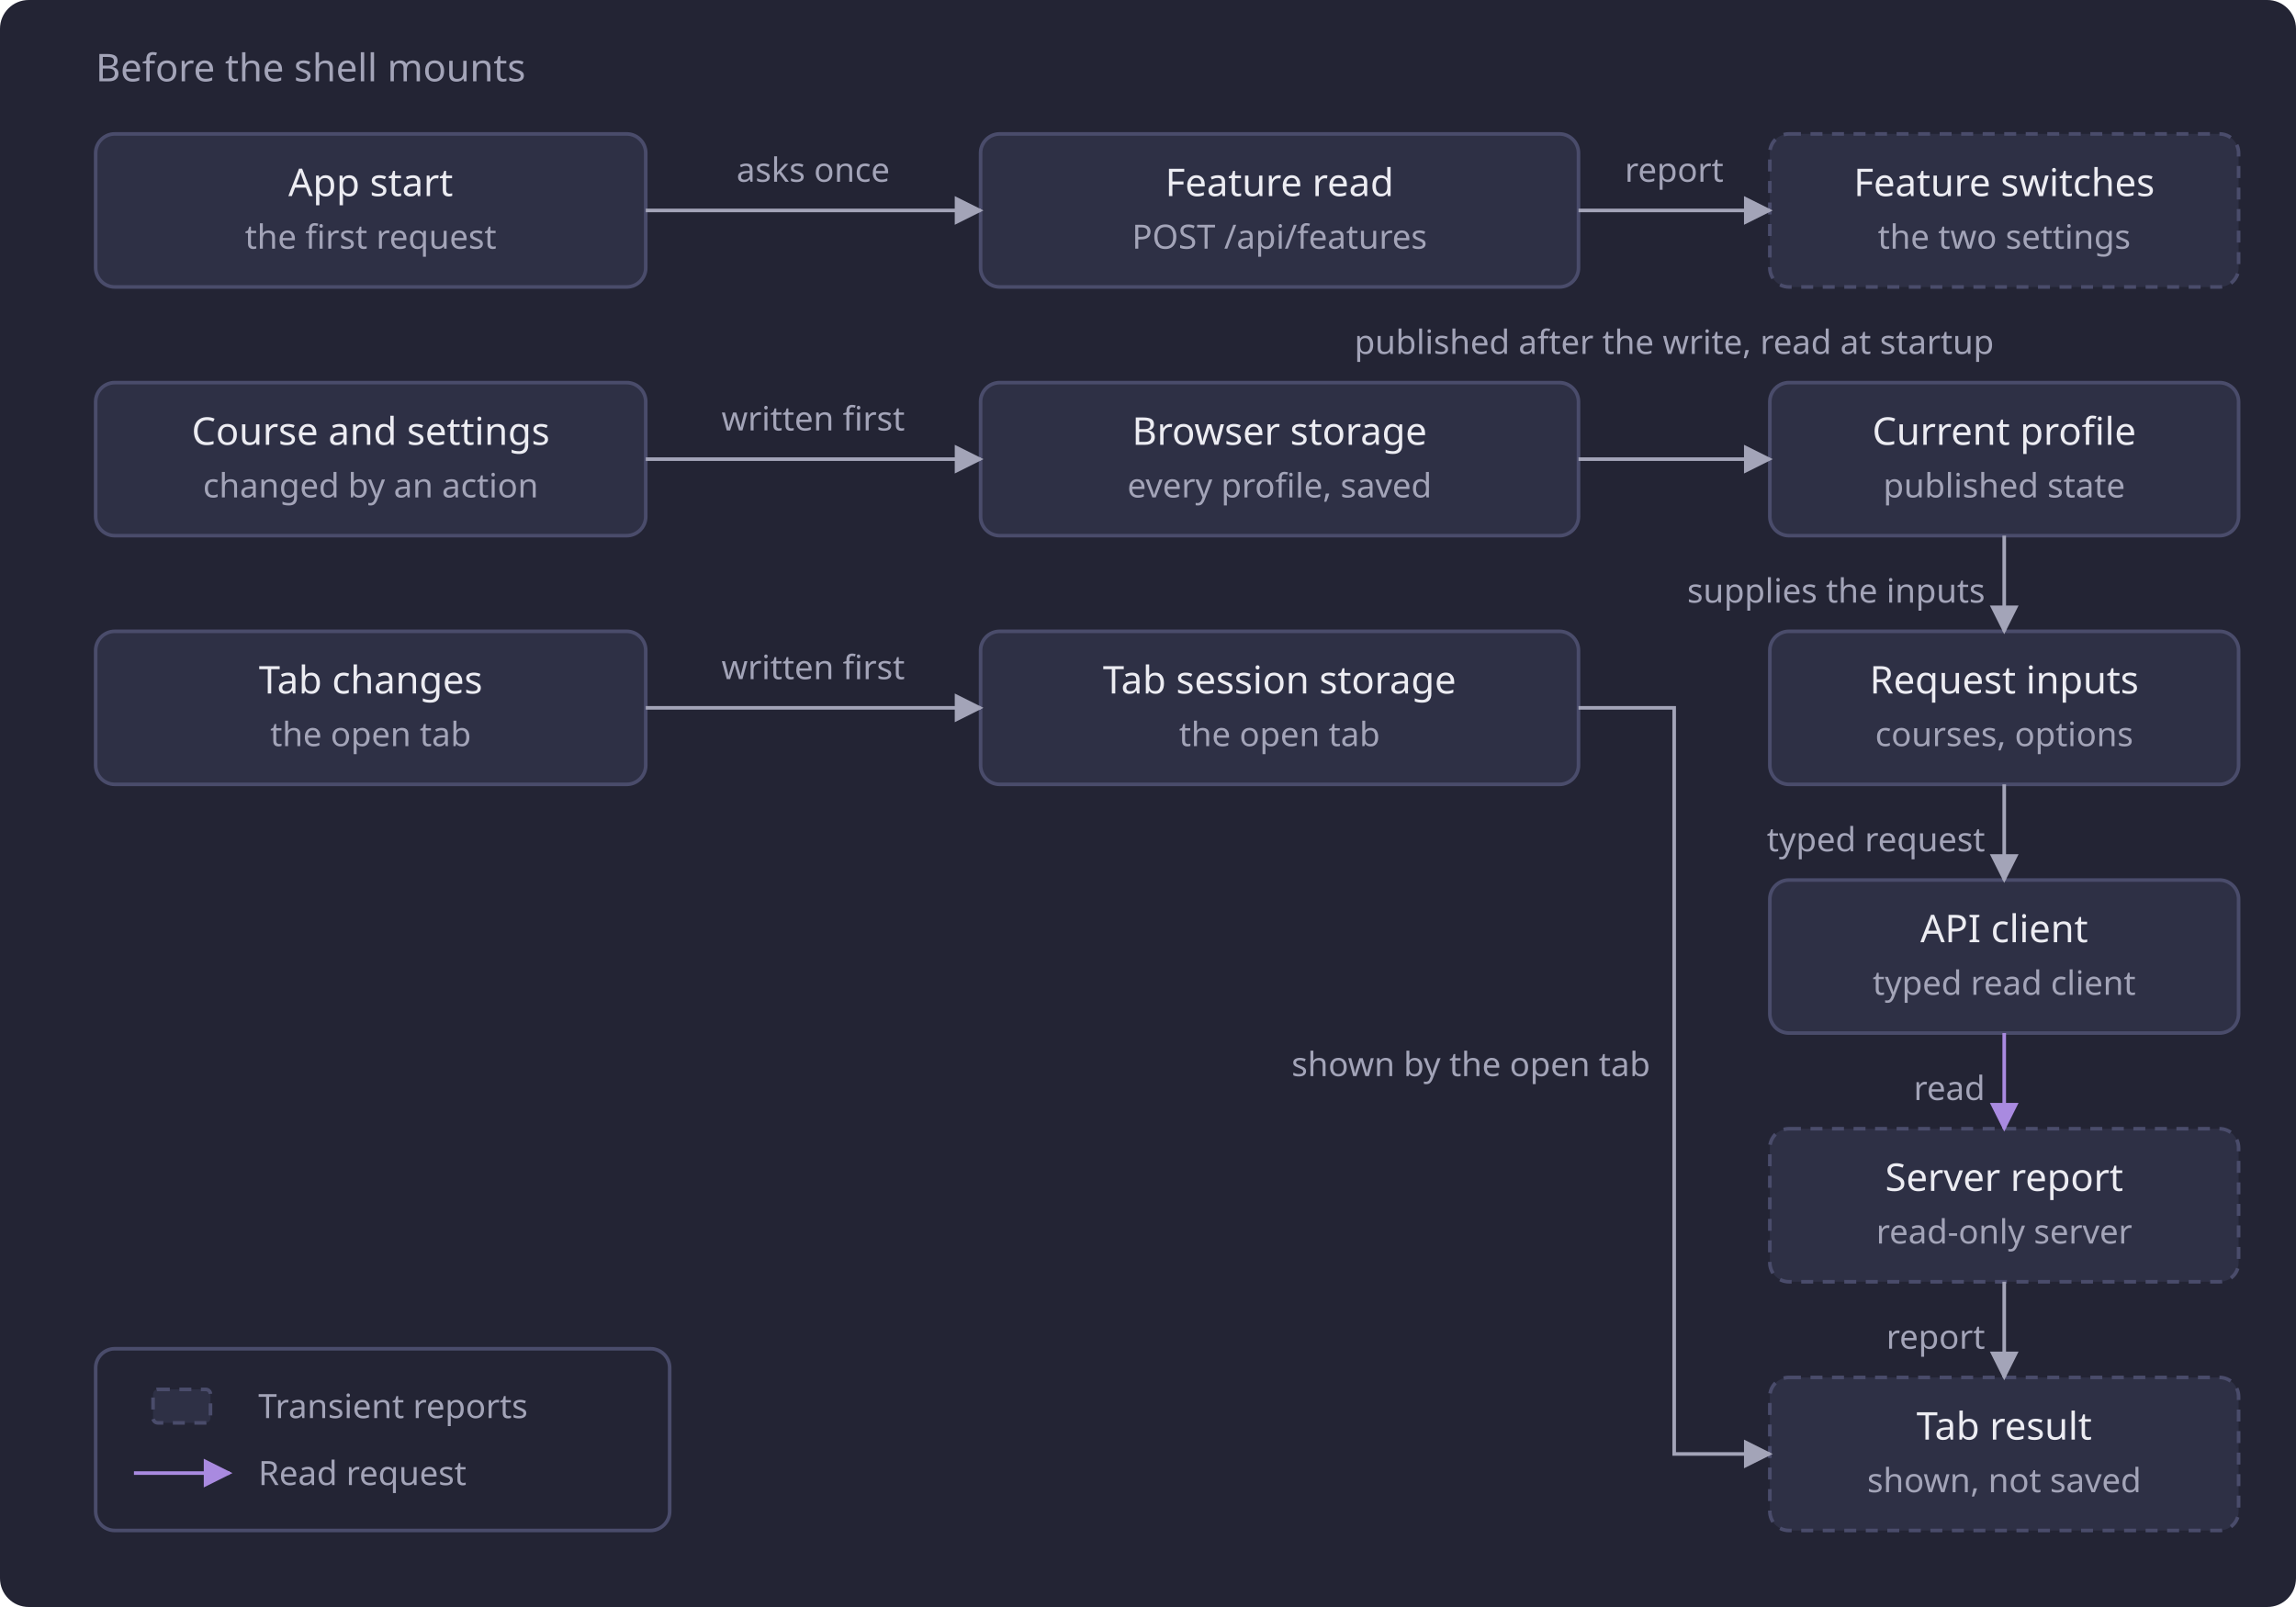
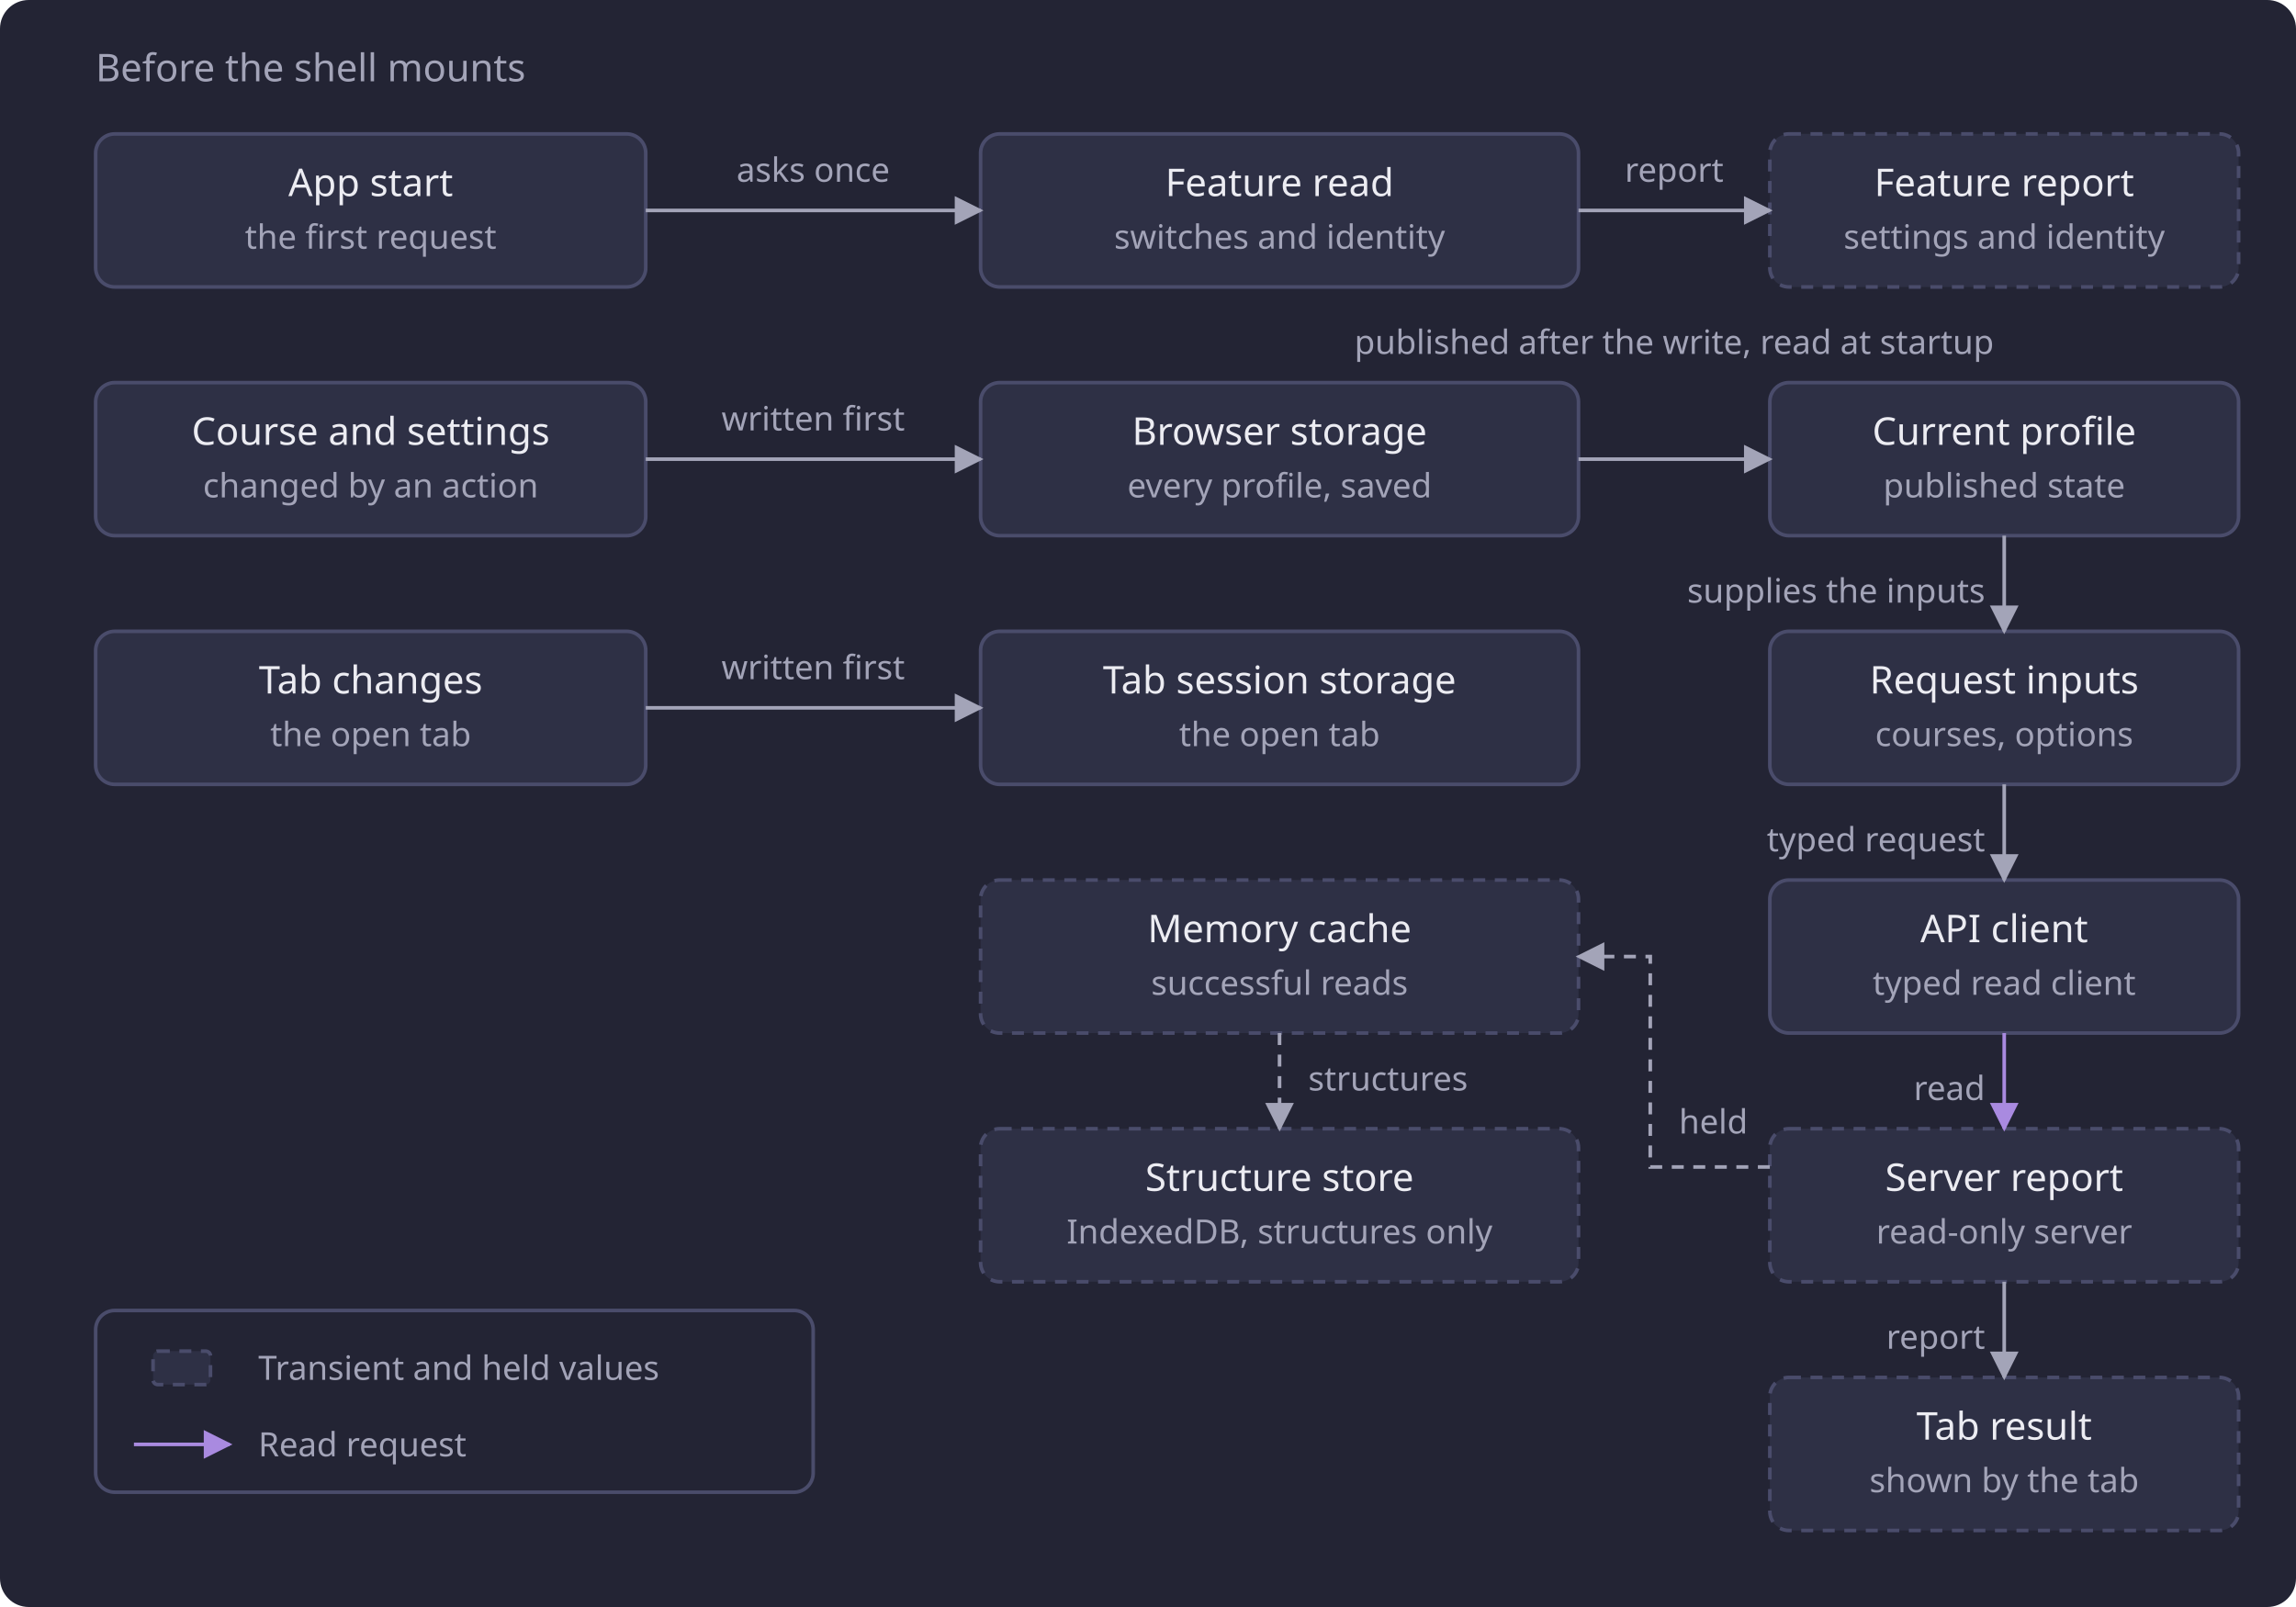
<svg xmlns="http://www.w3.org/2000/svg" viewBox="0 0 960 672" role="img" aria-labelledby="t d" font-family="system-ui, sans-serif">
  <defs>
    <marker id="arrow" viewBox="0 0 10 10" refX="9" refY="5" markerWidth="8" markerHeight="8" orient="auto-start-reverse">
      <path d="M0 0 L10 5 L0 10 z" fill="#a3a4b8" />
    </marker>
    <marker id="arrow-accent" viewBox="0 0 10 10" refX="9" refY="5" markerWidth="8" markerHeight="8" orient="auto-start-reverse">
      <path d="M0 0 L10 5 L0 10 z" fill="#a98ae0" />
    </marker>
  </defs>
  <rect width="960" height="672" rx="12" fill="#232434" />
  <text x="40" y="34" font-size="16" fill="#a3a4b8">Before the shell mounts</text>
  <rect x="40" y="56" width="230" height="64" rx="8" fill="#2e3045" stroke="#4a4c6b" stroke-width="1.5" />
  <text x="155" y="82" text-anchor="middle" font-size="16" fill="#ececf2">App start</text>
  <text x="155" y="104" text-anchor="middle" font-size="14" fill="#a3a4b8">the first request</text>
  <rect x="410" y="56" width="250" height="64" rx="8" fill="#2e3045" stroke="#4a4c6b" stroke-width="1.5" />
  <text x="535" y="82" text-anchor="middle" font-size="16" fill="#ececf2">Feature read</text>
-   <text x="535" y="104" text-anchor="middle" font-size="14" fill="#a3a4b8">POST /api/features</text>
+   <text x="535" y="104" text-anchor="middle" font-size="14" fill="#a3a4b8">switches and identity</text>
  <rect x="740" y="56" width="196" height="64" rx="8" fill="#2e3045" stroke="#4a4c6b" stroke-width="1.5" stroke-dasharray="5 4" />
-   <text x="838" y="82" text-anchor="middle" font-size="16" fill="#ececf2">Feature switches</text>
-   <text x="838" y="104" text-anchor="middle" font-size="14" fill="#a3a4b8">the two settings</text>
+   <text x="838" y="82" text-anchor="middle" font-size="16" fill="#ececf2">Feature report</text>
+   <text x="838" y="104" text-anchor="middle" font-size="14" fill="#a3a4b8">settings and identity</text>
  <rect x="40" y="160" width="230" height="64" rx="8" fill="#2e3045" stroke="#4a4c6b" stroke-width="1.5" />
  <text x="155" y="186" text-anchor="middle" font-size="16" fill="#ececf2">Course and settings</text>
  <text x="155" y="208" text-anchor="middle" font-size="14" fill="#a3a4b8">changed by an action</text>
  <rect x="410" y="160" width="250" height="64" rx="8" fill="#2e3045" stroke="#4a4c6b" stroke-width="1.5" />
  <text x="535" y="186" text-anchor="middle" font-size="16" fill="#ececf2">Browser storage</text>
  <text x="535" y="208" text-anchor="middle" font-size="14" fill="#a3a4b8">every profile, saved</text>
  <rect x="740" y="160" width="196" height="64" rx="8" fill="#2e3045" stroke="#4a4c6b" stroke-width="1.5" />
  <text x="838" y="186" text-anchor="middle" font-size="16" fill="#ececf2">Current profile</text>
  <text x="838" y="208" text-anchor="middle" font-size="14" fill="#a3a4b8">published state</text>
  <rect x="40" y="264" width="230" height="64" rx="8" fill="#2e3045" stroke="#4a4c6b" stroke-width="1.5" />
  <text x="155" y="290" text-anchor="middle" font-size="16" fill="#ececf2">Tab changes</text>
  <text x="155" y="312" text-anchor="middle" font-size="14" fill="#a3a4b8">the open tab</text>
  <rect x="410" y="264" width="250" height="64" rx="8" fill="#2e3045" stroke="#4a4c6b" stroke-width="1.5" />
  <text x="535" y="290" text-anchor="middle" font-size="16" fill="#ececf2">Tab session storage</text>
  <text x="535" y="312" text-anchor="middle" font-size="14" fill="#a3a4b8">the open tab</text>
  <rect x="740" y="264" width="196" height="64" rx="8" fill="#2e3045" stroke="#4a4c6b" stroke-width="1.5" />
  <text x="838" y="290" text-anchor="middle" font-size="16" fill="#ececf2">Request inputs</text>
  <text x="838" y="312" text-anchor="middle" font-size="14" fill="#a3a4b8">courses, options</text>
  <rect x="740" y="368" width="196" height="64" rx="8" fill="#2e3045" stroke="#4a4c6b" stroke-width="1.5" />
  <text x="838" y="394" text-anchor="middle" font-size="16" fill="#ececf2">API client</text>
  <text x="838" y="416" text-anchor="middle" font-size="14" fill="#a3a4b8">typed read client</text>
  <rect x="740" y="472" width="196" height="64" rx="8" fill="#2e3045" stroke="#4a4c6b" stroke-width="1.5" stroke-dasharray="5 4" />
  <text x="838" y="498" text-anchor="middle" font-size="16" fill="#ececf2">Server report</text>
  <text x="838" y="520" text-anchor="middle" font-size="14" fill="#a3a4b8">read-only server</text>
  <rect x="740" y="576" width="196" height="64" rx="8" fill="#2e3045" stroke="#4a4c6b" stroke-width="1.5" stroke-dasharray="5 4" />
  <text x="838" y="602" text-anchor="middle" font-size="16" fill="#ececf2">Tab result</text>
-   <text x="838" y="624" text-anchor="middle" font-size="14" fill="#a3a4b8">shown, not saved</text>
+   <text x="838" y="624" text-anchor="middle" font-size="14" fill="#a3a4b8">shown by the tab</text>
+   <rect x="410" y="368" width="250" height="64" rx="8" fill="#2e3045" stroke="#4a4c6b" stroke-width="1.5" stroke-dasharray="5 4" />
+   <text x="535" y="394" text-anchor="middle" font-size="16" fill="#ececf2">Memory cache</text>
+   <text x="535" y="416" text-anchor="middle" font-size="14" fill="#a3a4b8">successful reads</text>
+   <rect x="410" y="472" width="250" height="64" rx="8" fill="#2e3045" stroke="#4a4c6b" stroke-width="1.5" stroke-dasharray="5 4" />
+   <text x="535" y="498" text-anchor="middle" font-size="16" fill="#ececf2">Structure store</text>
+   <text x="535" y="520" text-anchor="middle" font-size="14" fill="#a3a4b8">IndexedDB, structures only</text>
  <line x1="270" y1="88" x2="410" y2="88" stroke="#a3a4b8" stroke-width="1.5" marker-end="url(#arrow)" />
  <text x="340" y="76" text-anchor="middle" font-size="14" fill="#a3a4b8">asks once</text>
  <line x1="660" y1="88" x2="740" y2="88" stroke="#a3a4b8" stroke-width="1.5" marker-end="url(#arrow)" />
  <text x="700" y="76" text-anchor="middle" font-size="14" fill="#a3a4b8">report</text>
  <line x1="270" y1="192" x2="410" y2="192" stroke="#a3a4b8" stroke-width="1.5" marker-end="url(#arrow)" />
  <text x="340" y="180" text-anchor="middle" font-size="14" fill="#a3a4b8">written first</text>
  <line x1="660" y1="192" x2="740" y2="192" stroke="#a3a4b8" stroke-width="1.5" marker-end="url(#arrow)" />
  <text x="700" y="148" text-anchor="middle" font-size="14" fill="#a3a4b8">published after the write, read at startup</text>
  <line x1="270" y1="296" x2="410" y2="296" stroke="#a3a4b8" stroke-width="1.5" marker-end="url(#arrow)" />
  <text x="340" y="284" text-anchor="middle" font-size="14" fill="#a3a4b8">written first</text>
  <line x1="838" y1="224" x2="838" y2="264" stroke="#a3a4b8" stroke-width="1.5" marker-end="url(#arrow)" />
  <text x="830" y="252" text-anchor="end" font-size="14" fill="#a3a4b8">supplies the inputs</text>
  <line x1="838" y1="328" x2="838" y2="368" stroke="#a3a4b8" stroke-width="1.5" marker-end="url(#arrow)" />
  <text x="830" y="356" text-anchor="end" font-size="14" fill="#a3a4b8">typed request</text>
  <line x1="838" y1="432" x2="838" y2="472" stroke="#a98ae0" stroke-width="1.5" marker-end="url(#arrow-accent)" />
  <text x="830" y="460" text-anchor="end" font-size="14" fill="#a3a4b8">read</text>
  <line x1="838" y1="536" x2="838" y2="576" stroke="#a3a4b8" stroke-width="1.5" marker-end="url(#arrow)" />
  <text x="830" y="564" text-anchor="end" font-size="14" fill="#a3a4b8">report</text>
-   <polyline points="660,296 700,296 700,608 740,608" fill="none" stroke="#a3a4b8" stroke-width="1.5" marker-end="url(#arrow)" />
-   <text x="690" y="450" text-anchor="end" font-size="14" fill="#a3a4b8">shown by the open tab</text>
-   <rect x="40" y="564" width="240" height="76" rx="8" fill="none" stroke="#4a4c6b" stroke-width="1.5" />
-   <rect x="64" y="581" width="24" height="14" rx="2" fill="#2e3045" stroke="#4a4c6b" stroke-width="1.5" stroke-dasharray="5 4" />
-   <text x="108" y="593" font-size="14" fill="#a3a4b8">Transient reports</text>
-   <line x1="56" y1="616" x2="96" y2="616" stroke="#a98ae0" stroke-width="1.5" marker-end="url(#arrow-accent)" />
-   <text x="108" y="621" font-size="14" fill="#a3a4b8">Read request</text>
+   <polyline points="740,488 690,488 690,400 660,400" fill="none" stroke="#a3a4b8" stroke-width="1.5" stroke-dasharray="5 4" marker-end="url(#arrow)" />
+   <text x="702" y="474" font-size="14" fill="#a3a4b8">held</text>
+   <line x1="535" y1="432" x2="535" y2="472" stroke="#a3a4b8" stroke-width="1.5" stroke-dasharray="5 4" marker-end="url(#arrow)" />
+   <text x="547" y="456" font-size="14" fill="#a3a4b8">structures</text>
+   <rect x="40" y="548" width="300" height="76" rx="8" fill="none" stroke="#4a4c6b" stroke-width="1.5" />
+   <rect x="64" y="565" width="24" height="14" rx="2" fill="#2e3045" stroke="#4a4c6b" stroke-width="1.5" stroke-dasharray="5 4" />
+   <text x="108" y="577" font-size="14" fill="#a3a4b8">Transient and held values</text>
+   <line x1="56" y1="604" x2="96" y2="604" stroke="#a98ae0" stroke-width="1.5" marker-end="url(#arrow-accent)" />
+   <text x="108" y="609" font-size="14" fill="#a3a4b8">Read request</text>
</svg>
